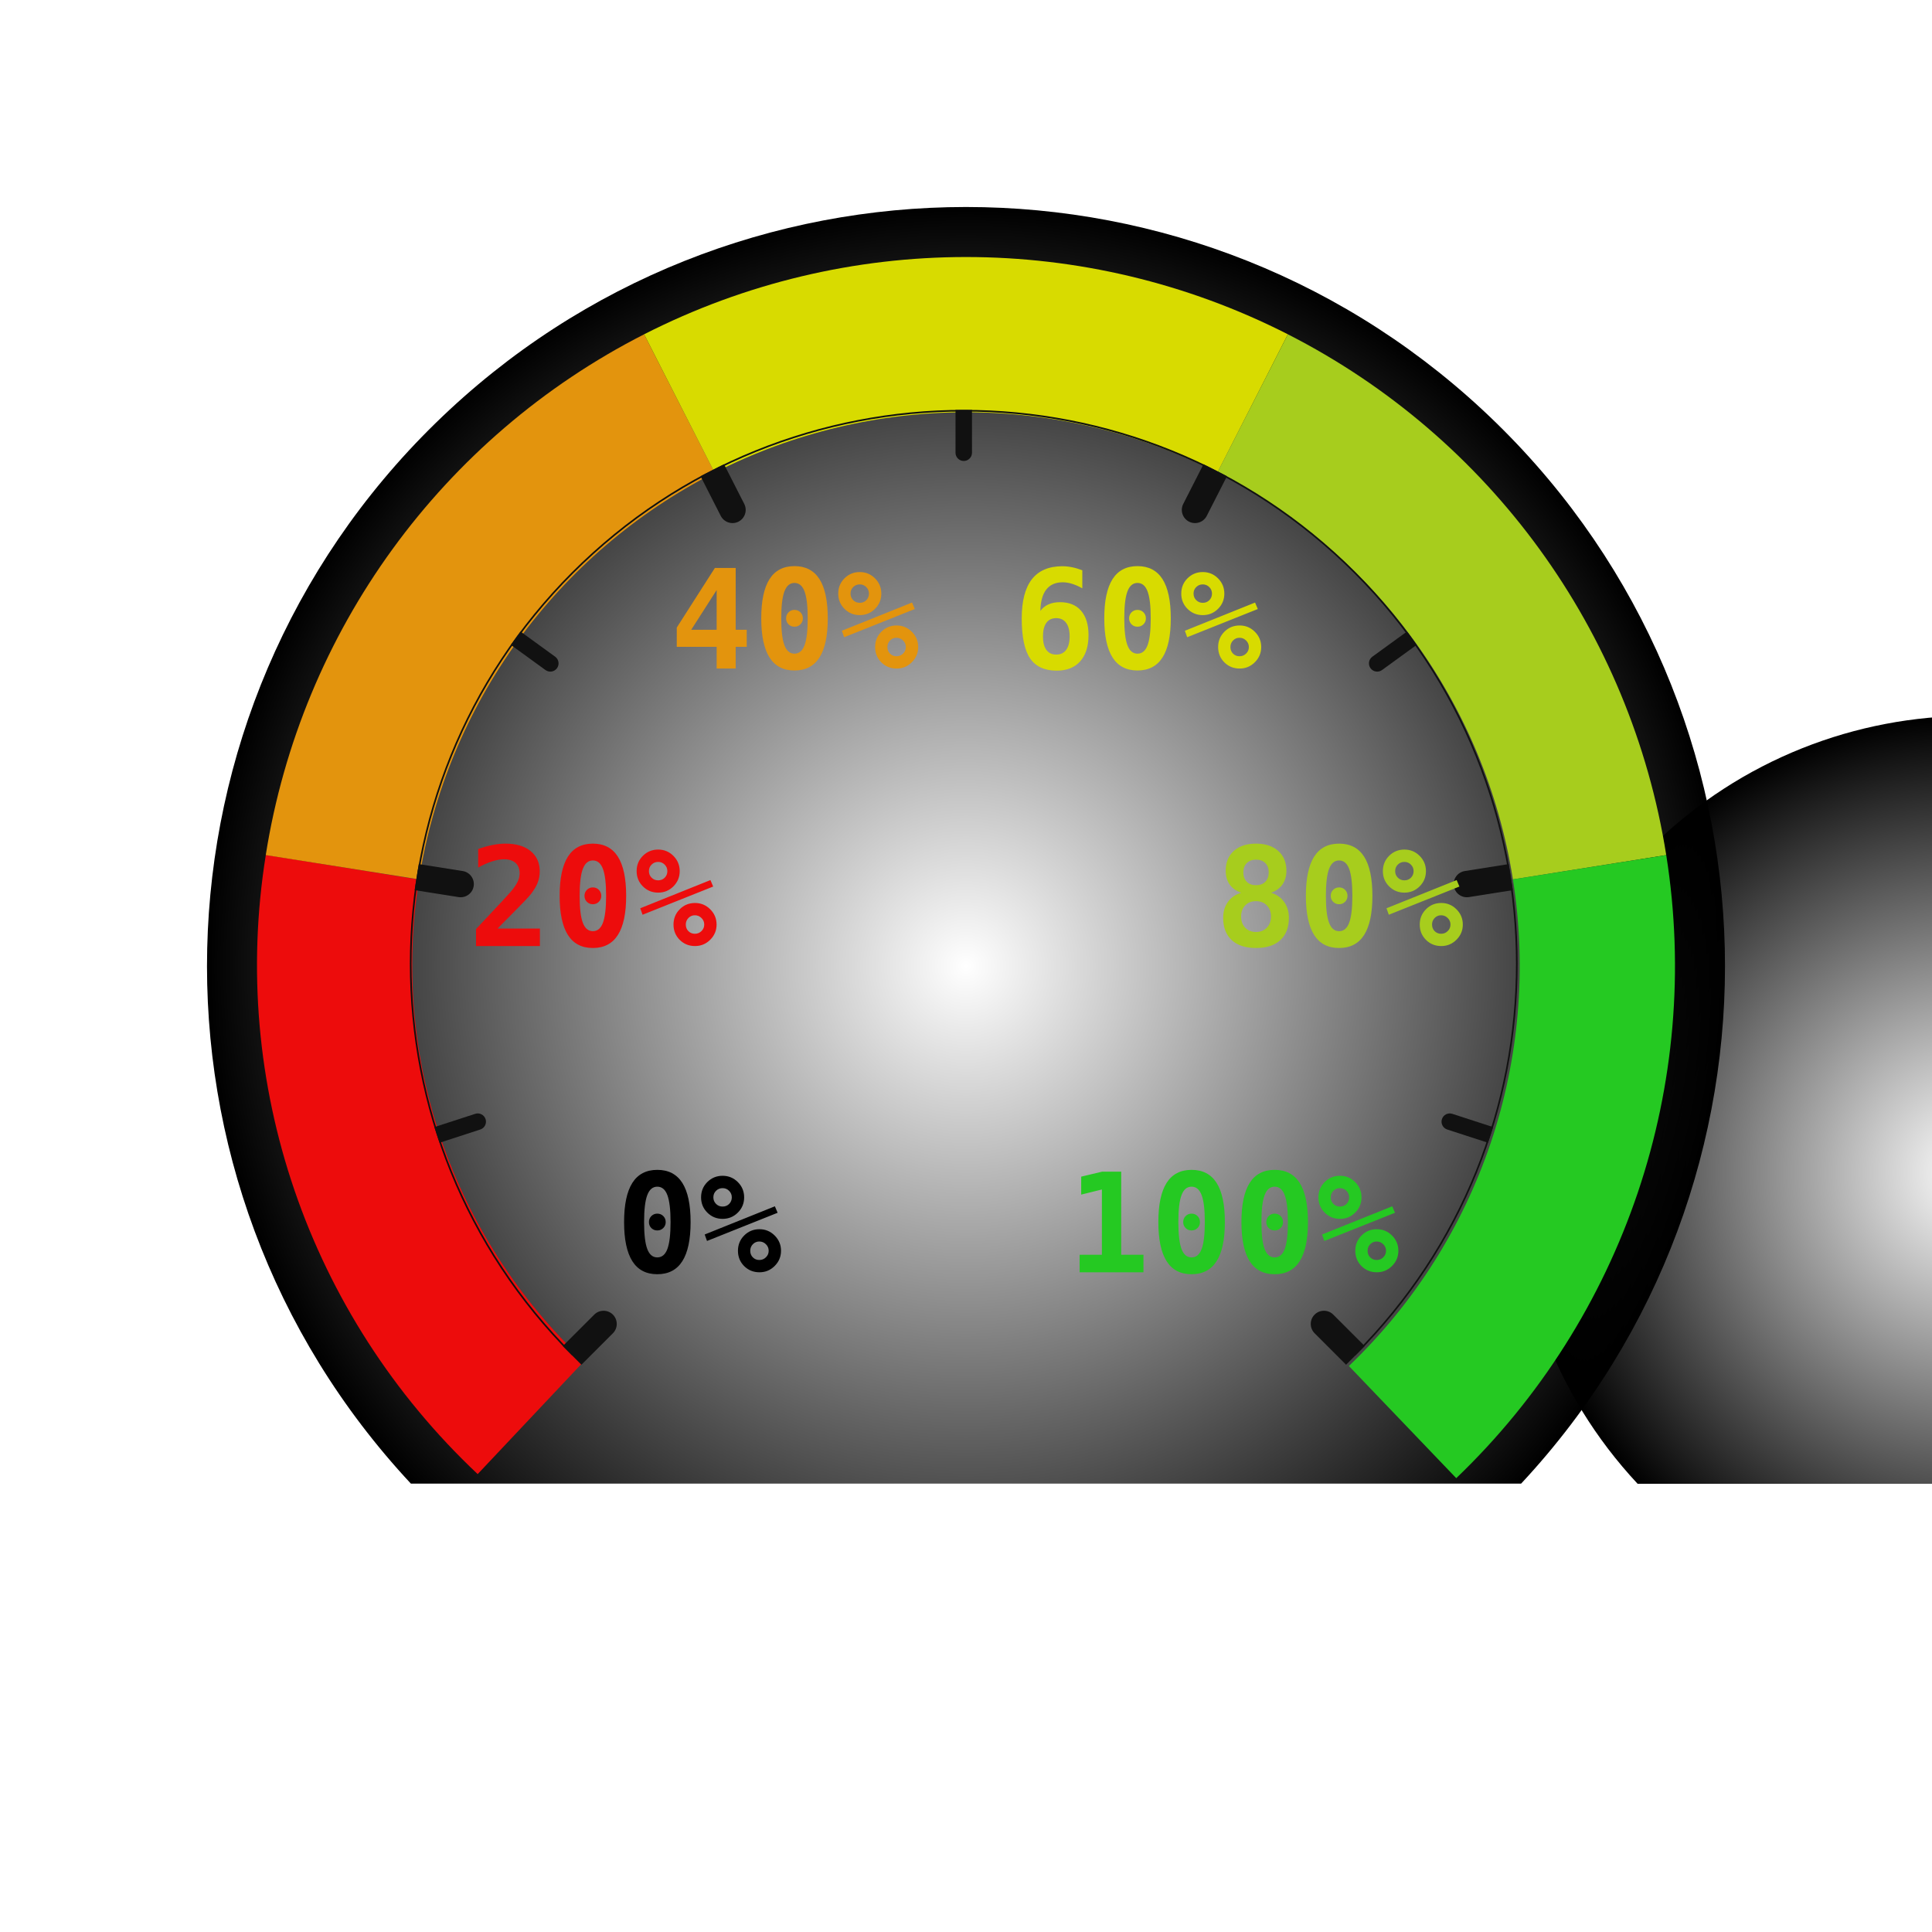
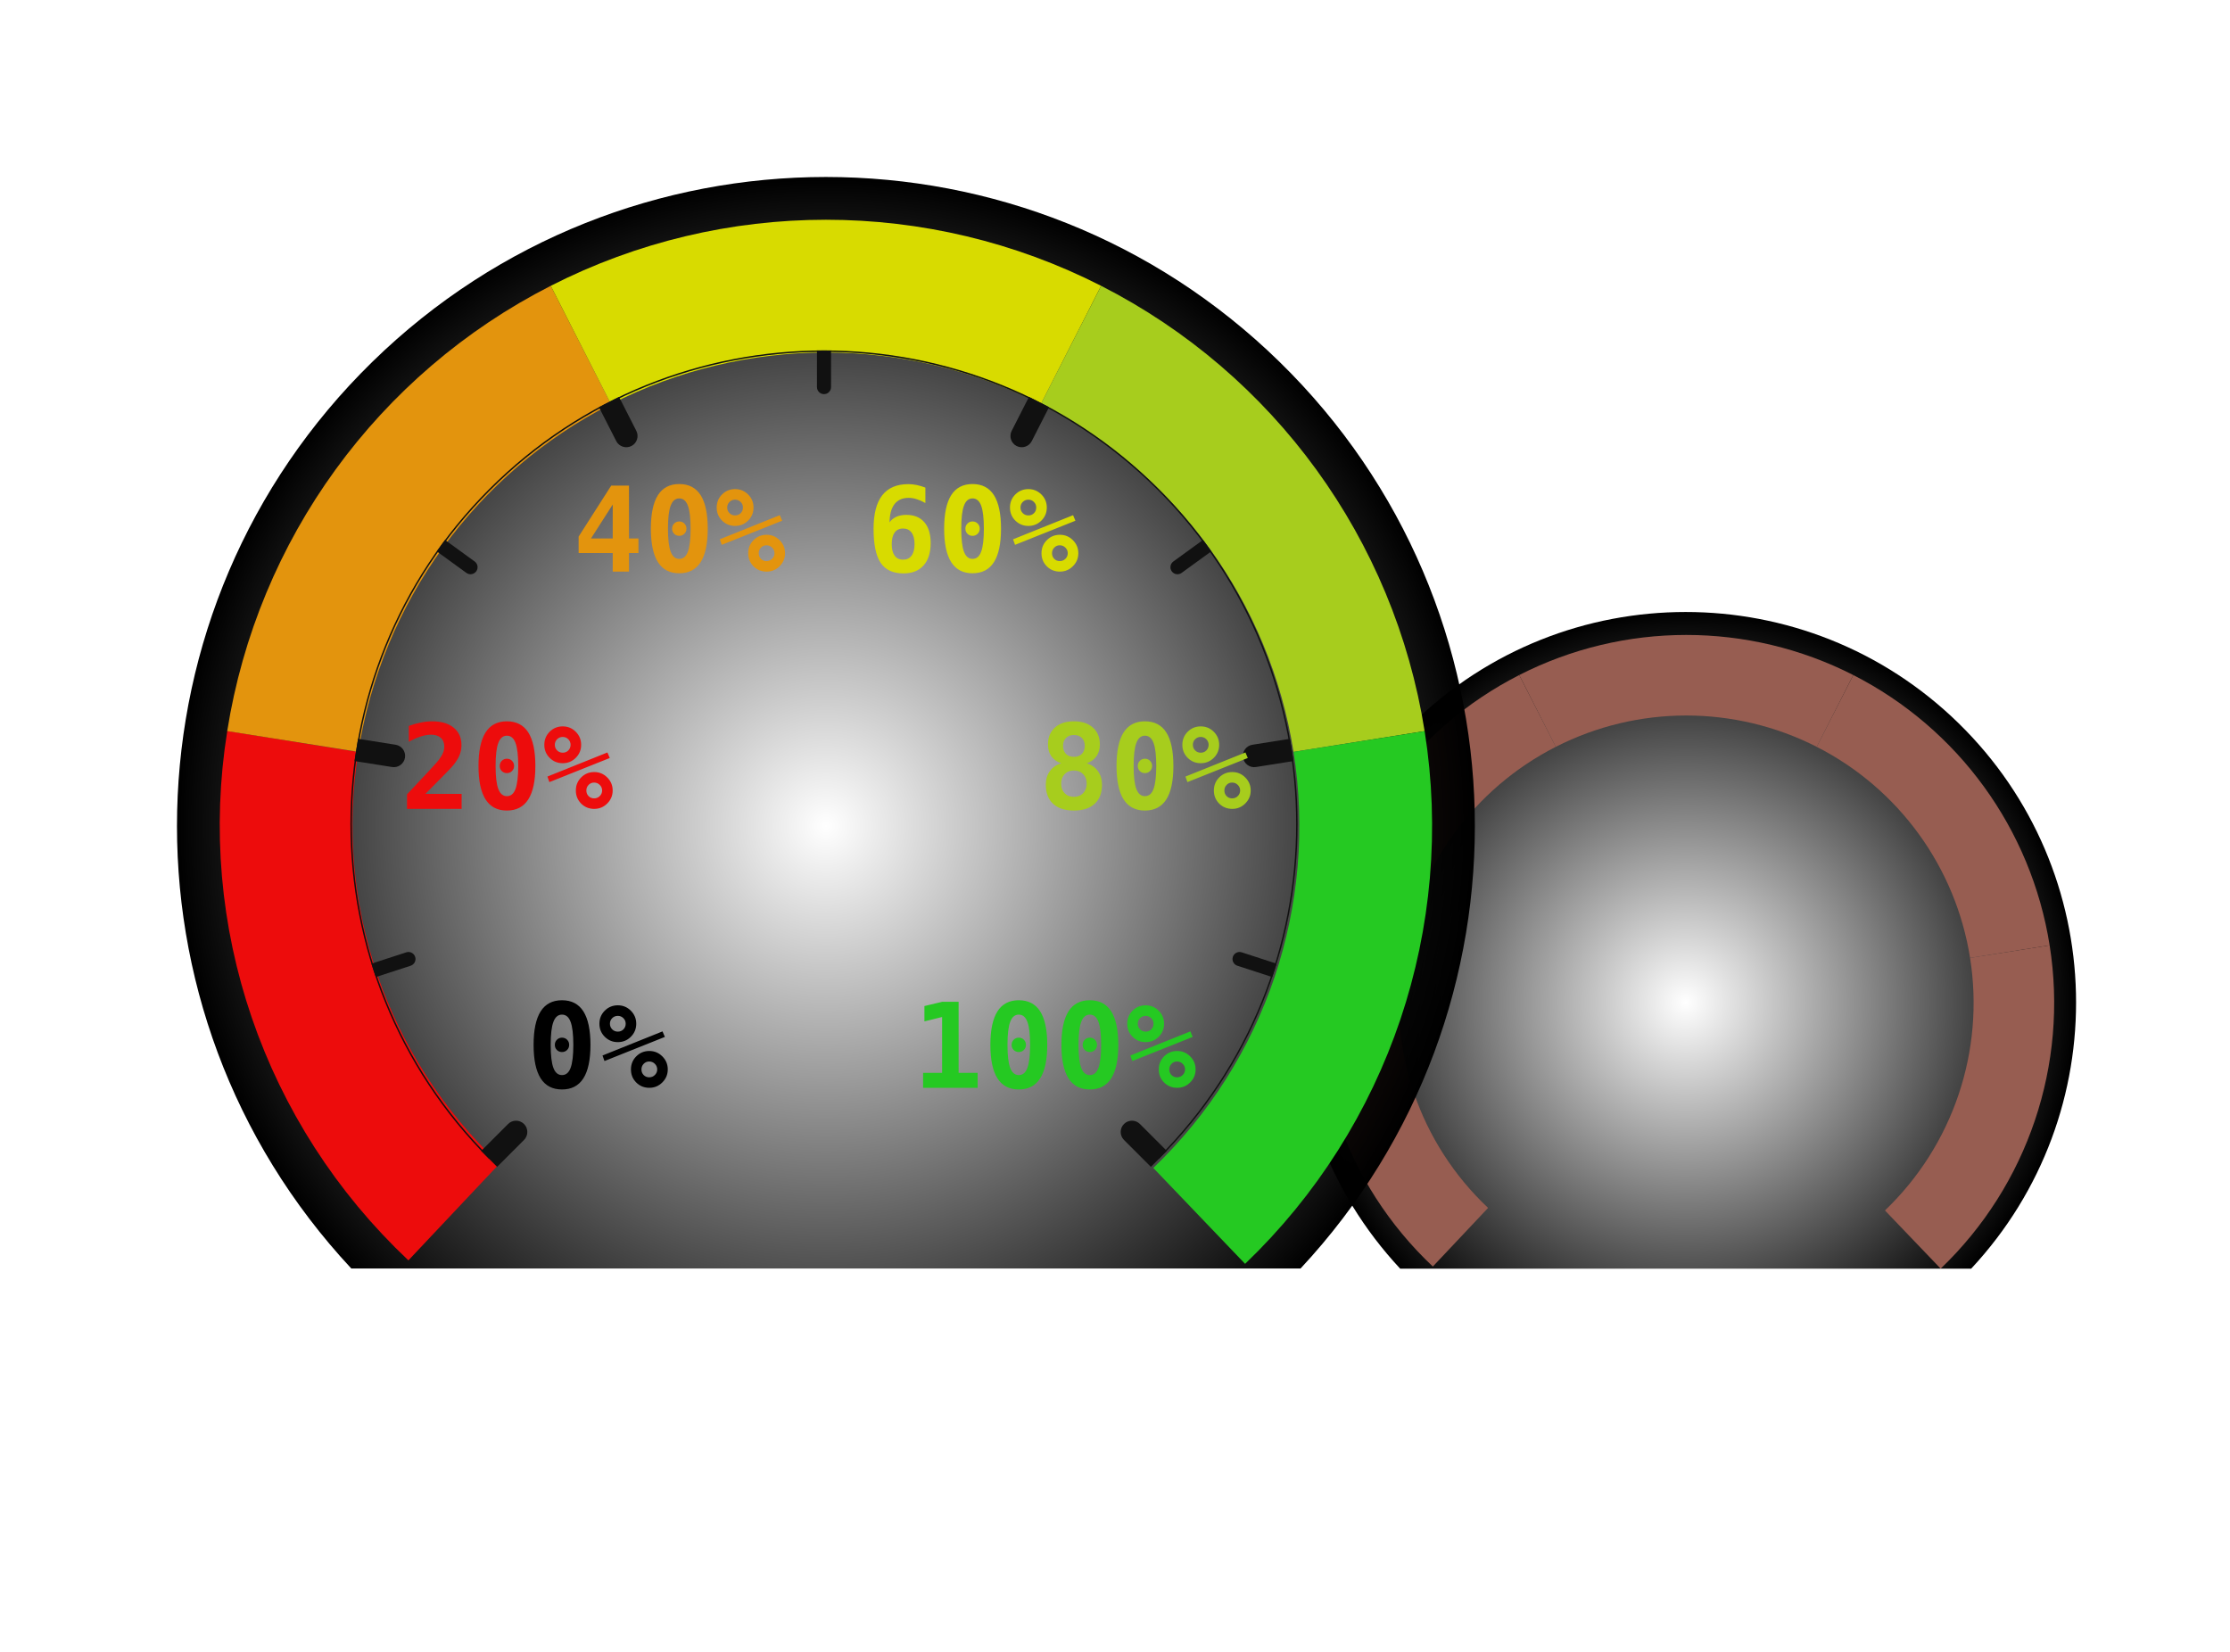
- <svg xmlns="http://www.w3.org/2000/svg" xmlns:xlink="http://www.w3.org/1999/xlink" viewBox="0 0 560 560" preserveAspectRatio="xMidYMid meet" shape-rendering="geometricPrecision" width="560" height="560" version="1.1" id="svg22">
+ <svg xmlns="http://www.w3.org/2000/svg" xmlns:xlink="http://www.w3.org/1999/xlink" viewBox="0 0 756 560" preserveAspectRatio="xMidYMid" shape-rendering="geometricPrecision" width="756" height="560" version="1.1" id="svg22">
  <defs id="defs22">
    <linearGradient id="linearGradient23">
      <stop style="stop-color:#000000;stop-opacity:0;" offset="0" id="stop24" />
      <stop style="stop-color:#000000;stop-opacity:1;" offset="1" id="stop23" />
    </linearGradient>
    <radialGradient xlink:href="#linearGradient23" id="radialGradient24" cx="288.933" cy="271.067" fx="288.933" fy="271.067" r="198.92" gradientTransform="matrix(1.10597,0,0,1.10597,-39.55037,-19.79217)" gradientUnits="userSpaceOnUse" />
    <radialGradient xlink:href="#linearGradient23" id="radialGradient24-0" cx="288.933" cy="271.067" fx="288.933" fy="271.067" r="198.92" gradientTransform="matrix(0.6653417,0,0,0.6653417,379.2282,159.4703)" gradientUnits="userSpaceOnUse" />
  </defs>
-   <path style="fill:url(#radialGradient24);stroke-width:1.119" id="path23" d="m 119.102,430.04 a 220,220 0 0 1 7.155,-307.403 220,220 0 0 1 307.486,0 220,220 0 0 1 7.155,307.403" />
  <path style="fill:url(#radialGradient24-0);stroke-width:0.673" id="path23-8" d="m 474.673,430.085 a 132.35,132.35 0 0 1 4.304,-184.931 132.35,132.35 0 0 1 184.981,0 132.35,132.35 0 0 1 4.304,184.931" />
  <g id="layer1">
+     <g id="g5-9" transform="matrix(0.6069449,0,0,0.6069449,401.7196,170.0359)">
+       <path d="M 153.885,410.9 A 184.393,181.524 0 0 1 99.266,251.372" stroke="#ed0c0c" stroke-width="29.992" fill="none" stroke-linecap="butt" id="path1-4" style="stroke-width:45;stroke-dasharray:none;stroke:#975d51;stroke-opacity:1" />
+       <path d="M 99.253,251.372 A 183,183 0 0 1 196.92,116.946" stroke="#e3940d" stroke-width="30" fill="none" stroke-linecap="butt" id="path2-8" style="stroke-width:45;stroke-dasharray:none;stroke:#975d51;stroke-opacity:1" />
+       <path d="m 196.92,116.946 a 183,183 0 0 1 166.161,0" stroke="#d8db00" stroke-width="30" fill="none" stroke-linecap="butt" id="path3-8" style="stroke-width:45;stroke-dasharray:none;stroke:#975d51;stroke-opacity:1" />
+       <path d="m 363.08,116.946 a 183,183 0 0 1 97.667,134.427" stroke="#a7cd1d" stroke-width="30" fill="none" stroke-linecap="butt" id="path4-2" style="stroke-width:45;stroke-dasharray:none;stroke:#975d51;stroke-opacity:1" />
+       <path d="M 460.747,251.372 A 183,183 0 0 1 406.541,412.198" stroke="#25c922" stroke-width="30" fill="none" stroke-linecap="butt" id="path5-4" style="stroke-width:45;stroke-dasharray:none;stroke:#975d51;stroke-opacity:1" />
+     </g>
+     <path style="fill:url(#radialGradient24);stroke-width:1.119" id="path23" d="m 119.102,430.04 a 220,220 0 0 1 7.155,-307.403 220,220 0 0 1 307.486,1e-5 220,220 0 0 1 7.155,307.403" />
+   </g>
+   <g id="layer2">
    <g id="g22">
      <g id="g5">
        <path d="M 153.885,410.9 A 184.393,181.524 0 0 1 99.266,251.372" stroke="#ed0c0c" stroke-width="29.992" fill="none" stroke-linecap="butt" id="path1" style="stroke-width:45;stroke-dasharray:none" />
-         <path d="M 99.253 251.372 A 183 183 0 0 1 196.92 116.946" stroke="#e3940d" stroke-width="30" fill="none" stroke-linecap="butt" id="path2" style="stroke-width:45;stroke-dasharray:none" />
-         <path d="M 196.92 116.946 A 183 183 0 0 1 363.08 116.946" stroke="#d8db00" stroke-width="30" fill="none" stroke-linecap="butt" id="path3" style="stroke-width:45;stroke-dasharray:none" />
-         <path d="M 363.08 116.946 A 183 183 0 0 1 460.747 251.372" stroke="#a7cd1d" stroke-width="30" fill="none" stroke-linecap="butt" id="path4" style="stroke-width:45;stroke-dasharray:none" />
-         <path d="M 460.747 251.372 A 183 183 0 0 1 406.541 412.198" stroke="#25c922" stroke-width="30" fill="none" stroke-linecap="butt" id="path5" style="stroke-width:45;stroke-dasharray:none" />
+         <path d="M 99.253,251.372 A 183,183 0 0 1 196.92,116.946" stroke="#e3940d" stroke-width="30" fill="none" stroke-linecap="butt" id="path2" style="stroke-width:45;stroke-dasharray:none" />
+         <path d="m 196.92,116.946 a 183,183 0 0 1 166.161,0" stroke="#d8db00" stroke-width="30" fill="none" stroke-linecap="butt" id="path3" style="stroke-width:45;stroke-dasharray:none" />
+         <path d="m 363.08,116.946 a 183,183 0 0 1 97.667,134.427" stroke="#a7cd1d" stroke-width="30" fill="none" stroke-linecap="butt" id="path4" style="stroke-width:45;stroke-dasharray:none" />
+         <path d="M 460.747,251.372 A 183,183 0 0 1 406.541,412.198" stroke="#25c922" stroke-width="30" fill="none" stroke-linecap="butt" id="path5" style="stroke-width:45;stroke-dasharray:none" />
      </g>
      <path d="m 139.213,327.394 -11.815,3.839 -1.477,-4.544 11.815,-3.839 a 2.389,2.389 0 0 1 3.01,1.534 2.389,2.389 0 0 1 -1.534,3.01 z" fill="#111111" id="path6" style="stroke-width:0.956" />
      <path d="m 158.11,194.216 -10.051,-7.302 2.808,-3.866 10.051,7.302 a 2.389,2.389 0 0 1 0.529,3.337 2.389,2.389 0 0 1 -3.337,0.528 z" fill="#111111" id="path7" style="stroke-width:0.956" />
      <path d="M 276.96,131.225 V 118.802 h 4.778 v 12.423 a 2.389,2.389 0 0 1 -2.389,2.389 2.389,2.389 0 0 1 -2.389,-2.389 z" fill="#111111" id="path8" style="stroke-width:0.956" />
      <path d="m 397.779,190.351 10.051,-7.302 2.808,3.866 -10.051,7.302 a 2.389,2.389 0 0 1 -3.337,-0.528 2.389,2.389 0 0 1 0.529,-3.337 z" fill="#111111" id="path9" style="stroke-width:0.956" />
      <path d="m 420.962,322.85 11.815,3.839 -1.476,4.544 -11.815,-3.839 a 2.389,2.389 0 0 1 -1.534,-3.01 2.389,2.389 0 0 1 3.01,-1.534 z" fill="#111111" id="path10" style="stroke-width:0.956" />
      <path d="m 177.65,386.454 -9.122,9.123 -5.406,-5.406 9.122,-9.122 a 3.823,3.823 0 0 1 5.406,0 3.823,3.823 0 0 1 0,5.406 z" fill="#111111" id="path11" style="stroke-width:0.956" />
      <path d="m 132.923,260.028 -12.742,-2.018 1.196,-7.551 12.742,2.018 a 3.823,3.823 0 0 1 3.177,4.374 3.823,3.823 0 0 1 -4.374,3.178 z" fill="#111111" id="path12" style="stroke-width:0.956" />
      <path d="m 208.913,149.531 -5.857,-11.495 6.812,-3.471 5.857,11.495 a 3.823,3.823 0 0 1 -1.67,5.141 3.823,3.823 0 0 1 -5.141,-1.671 z" fill="#111111" id="path13" style="stroke-width:0.956" />
      <path d="m 342.973,146.06 5.857,-11.495 6.812,3.471 -5.857,11.495 a 3.823,3.823 0 0 1 -5.141,1.671 3.823,3.823 0 0 1 -1.671,-5.141 z" fill="#111111" id="path14" style="stroke-width:0.956" />
      <path d="m 424.579,252.477 12.742,-2.018 1.196,7.551 -12.742,2.018 a 3.823,3.823 0 0 1 -4.373,-3.178 3.823,3.823 0 0 1 3.177,-4.374 z" fill="#111111" id="path15" style="stroke-width:0.956" />
      <path d="m 386.454,381.048 9.122,9.122 -5.406,5.406 -9.122,-9.123 a 3.823,3.823 0 0 1 0,-5.406 3.823,3.823 0 0 1 5.406,0 z" fill="#111111" id="path16" style="stroke-width:0.956" />
      <path d="m 165.994,392.704 a 160.308,160.308 0 1 1 226.71,0" fill="none" stroke="#111111" stroke-width="0.478" stroke-linecap="butt" id="path17" />
-       <text x="202.572" y="357.428" font-family="&quot;JetBrains Mono&quot;, monospace" font-size="40" font-weight="900" fill="#111111" text-anchor="middle" dominant-baseline="middle" id="text17" style="stroke-width:1;stroke-dasharray:none;fill:#000000;fill-opacity:1">0%</text>
-       <text x="171.848" y="262.87" font-family="&quot;JetBrains Mono&quot;, monospace" font-size="40" font-weight="900" fill="#111111" text-anchor="middle" dominant-baseline="middle" id="text18" style="stroke-width:1;stroke-dasharray:none;fill:#ed0c0c;fill-opacity:1">20%</text>
-       <text x="230.288" y="182.435" font-family="&quot;JetBrains Mono&quot;, monospace" font-size="40" font-weight="900" fill="#111111" text-anchor="middle" dominant-baseline="middle" id="text19" style="stroke-width:1;stroke-dasharray:none;fill:#e3940d;fill-opacity:1">40%</text>
-       <text x="329.712" y="182.435" font-family="&quot;JetBrains Mono&quot;, monospace" font-size="40" font-weight="900" fill="#111111" text-anchor="middle" dominant-baseline="middle" id="text20" style="stroke-width:1;stroke-dasharray:none;fill:#d8db00;fill-opacity:1">60%</text>
-       <text x="388.152" y="262.87" font-family="&quot;JetBrains Mono&quot;, monospace" font-size="40" font-weight="900" fill="#111111" text-anchor="middle" dominant-baseline="middle" id="text21" style="stroke-width:1;stroke-dasharray:none;fill:#a7cd1d;fill-opacity:1">80%</text>
-       <text x="357.428" y="357.428" font-family="&quot;JetBrains Mono&quot;, monospace" font-size="40" font-weight="900" fill="#111111" text-anchor="middle" dominant-baseline="middle" id="text22" style="stroke-width:1;stroke-dasharray:none;fill:#25c922;fill-opacity:1">100%</text>
+       <text x="202.572" y="357.428" font-family="'JetBrains Mono', monospace" font-size="40px" font-weight="900" fill="#111111" text-anchor="middle" dominant-baseline="middle" id="text17" style="fill:#000000;fill-opacity:1;stroke-width:1;stroke-dasharray:none">0%</text>
+       <text x="171.848" y="262.87" font-family="'JetBrains Mono', monospace" font-size="40px" font-weight="900" fill="#111111" text-anchor="middle" dominant-baseline="middle" id="text18" style="fill:#ed0c0c;fill-opacity:1;stroke-width:1;stroke-dasharray:none">20%</text>
+       <text x="230.288" y="182.435" font-family="'JetBrains Mono', monospace" font-size="40px" font-weight="900" fill="#111111" text-anchor="middle" dominant-baseline="middle" id="text19" style="fill:#e3940d;fill-opacity:1;stroke-width:1;stroke-dasharray:none">40%</text>
+       <text x="329.712" y="182.435" font-family="'JetBrains Mono', monospace" font-size="40px" font-weight="900" fill="#111111" text-anchor="middle" dominant-baseline="middle" id="text20" style="fill:#d8db00;fill-opacity:1;stroke-width:1;stroke-dasharray:none">60%</text>
+       <text x="388.152" y="262.87" font-family="'JetBrains Mono', monospace" font-size="40px" font-weight="900" fill="#111111" text-anchor="middle" dominant-baseline="middle" id="text21" style="fill:#a7cd1d;fill-opacity:1;stroke-width:1;stroke-dasharray:none">80%</text>
+       <text x="357.428" y="357.428" font-family="'JetBrains Mono', monospace" font-size="40px" font-weight="900" fill="#111111" text-anchor="middle" dominant-baseline="middle" id="text22" style="fill:#25c922;fill-opacity:1;stroke-width:1;stroke-dasharray:none">100%</text>
    </g>
  </g>
</svg>
